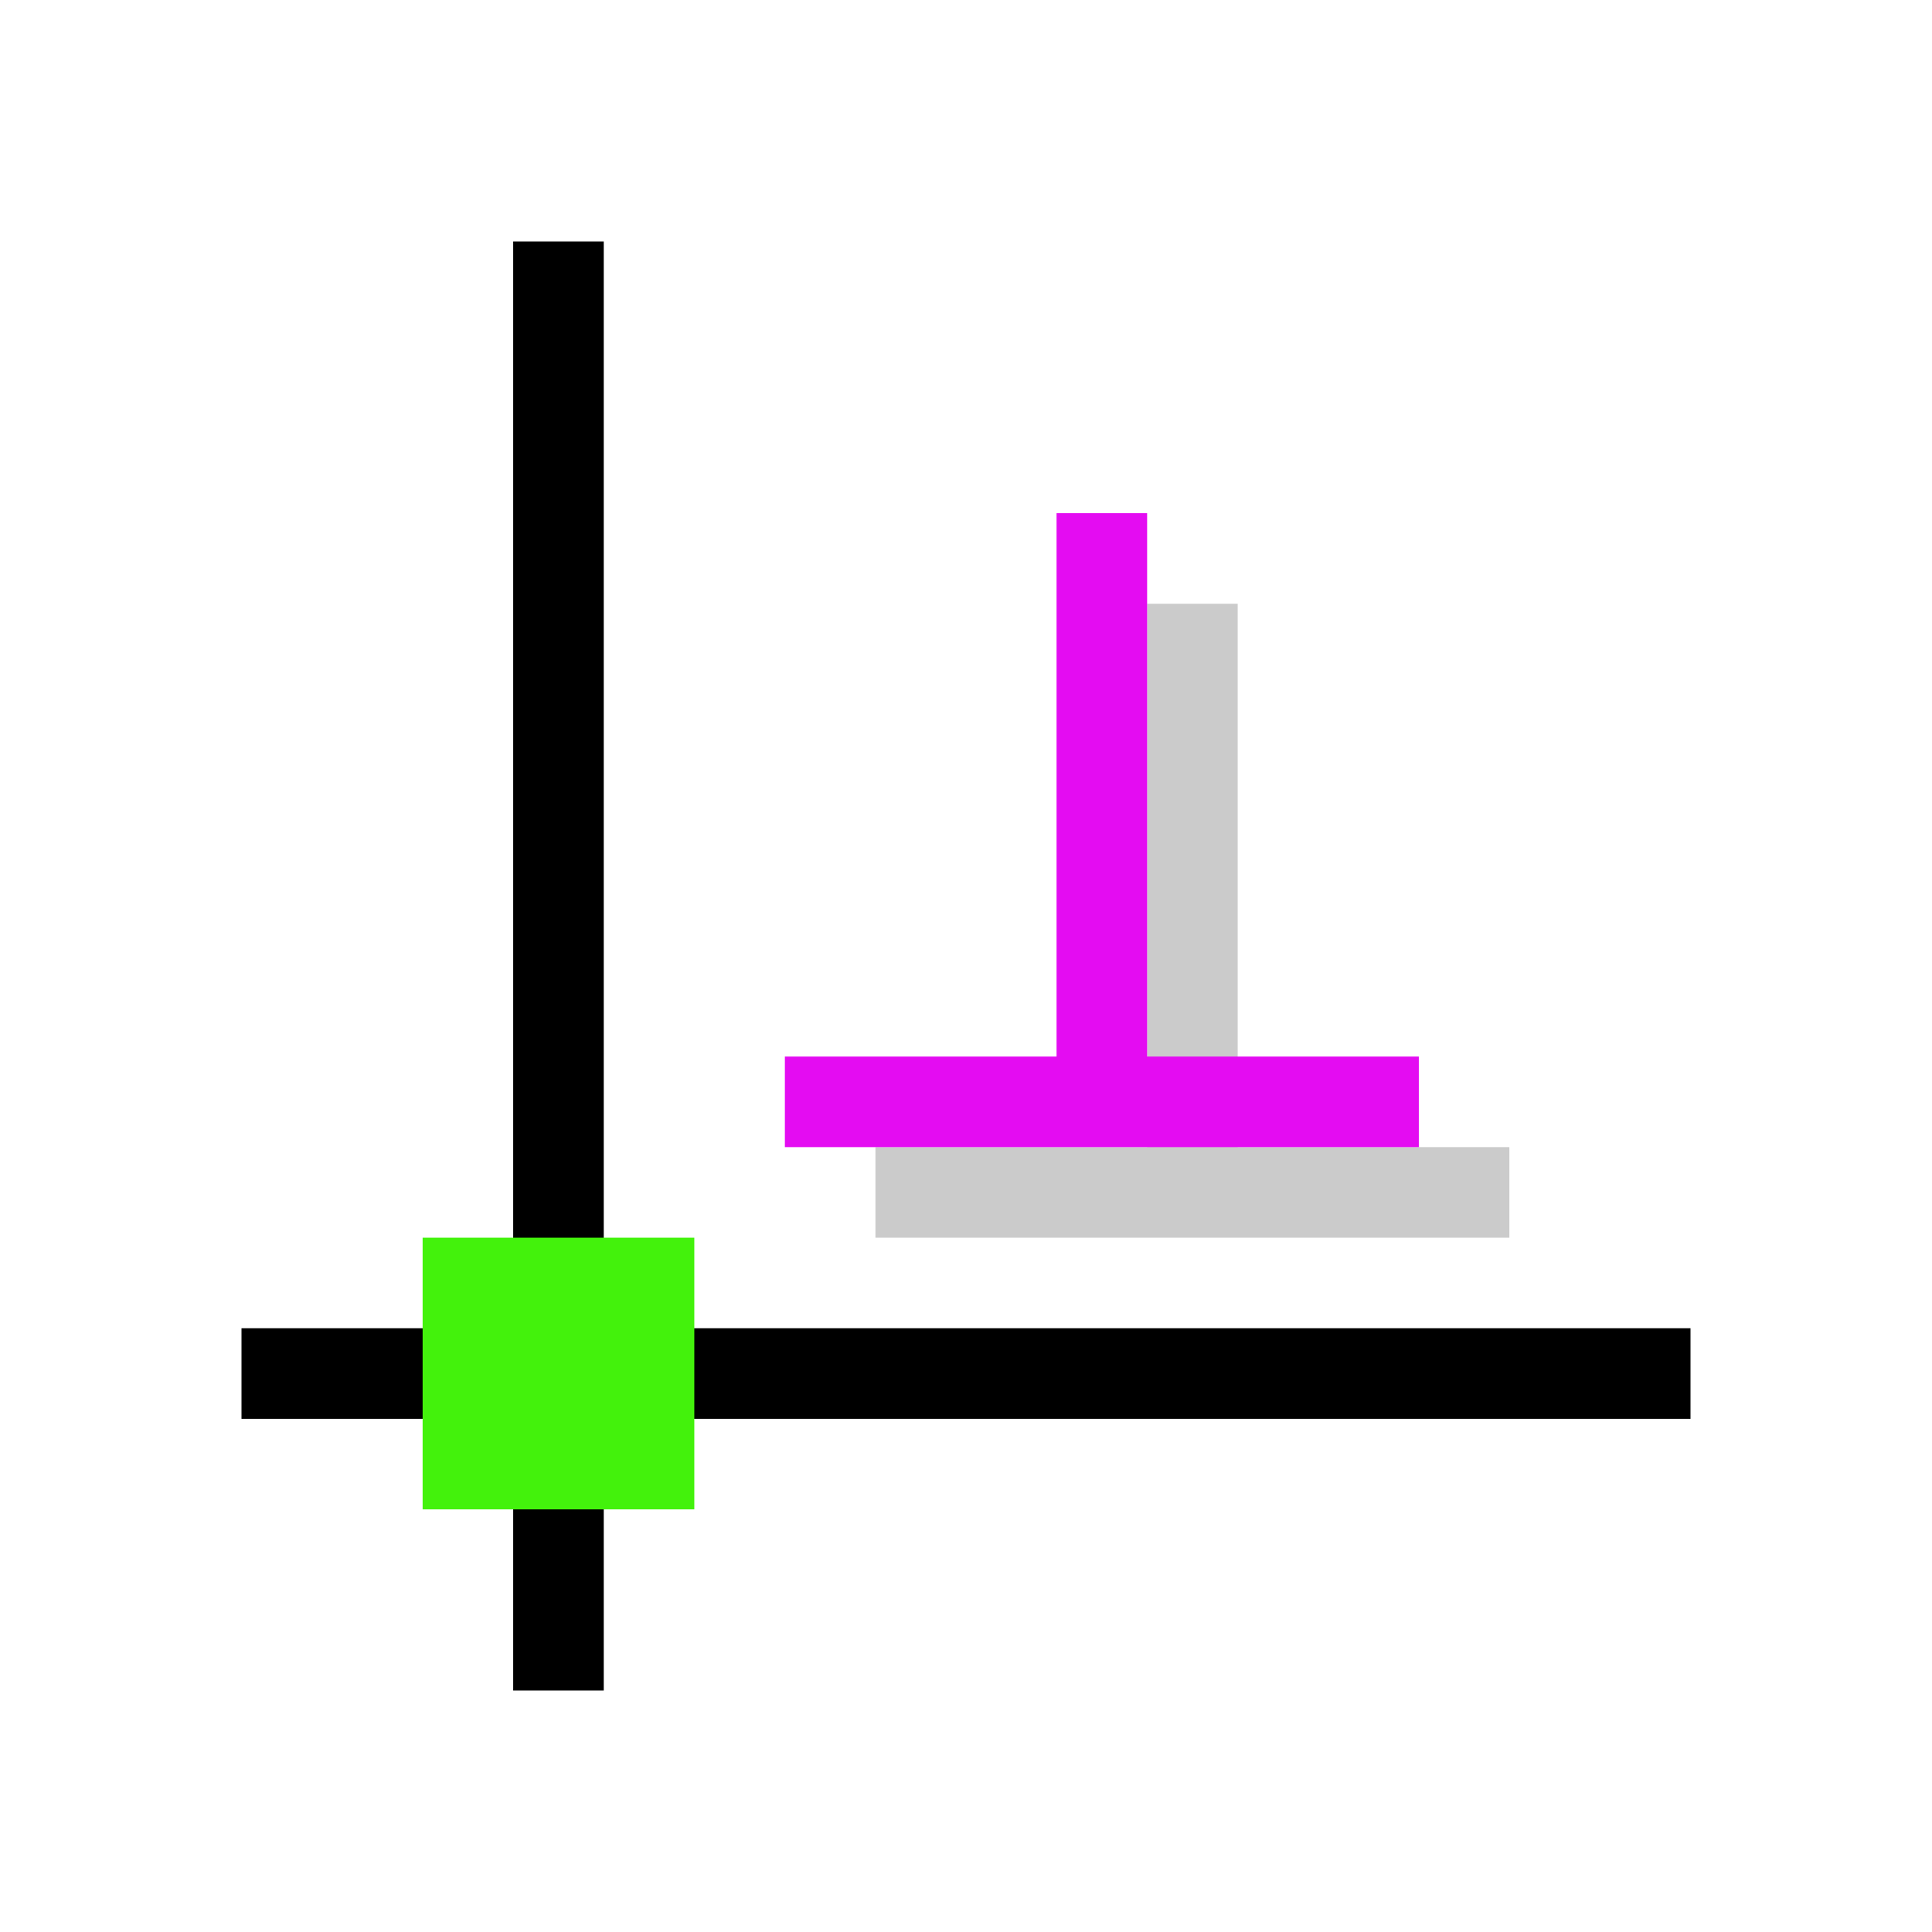
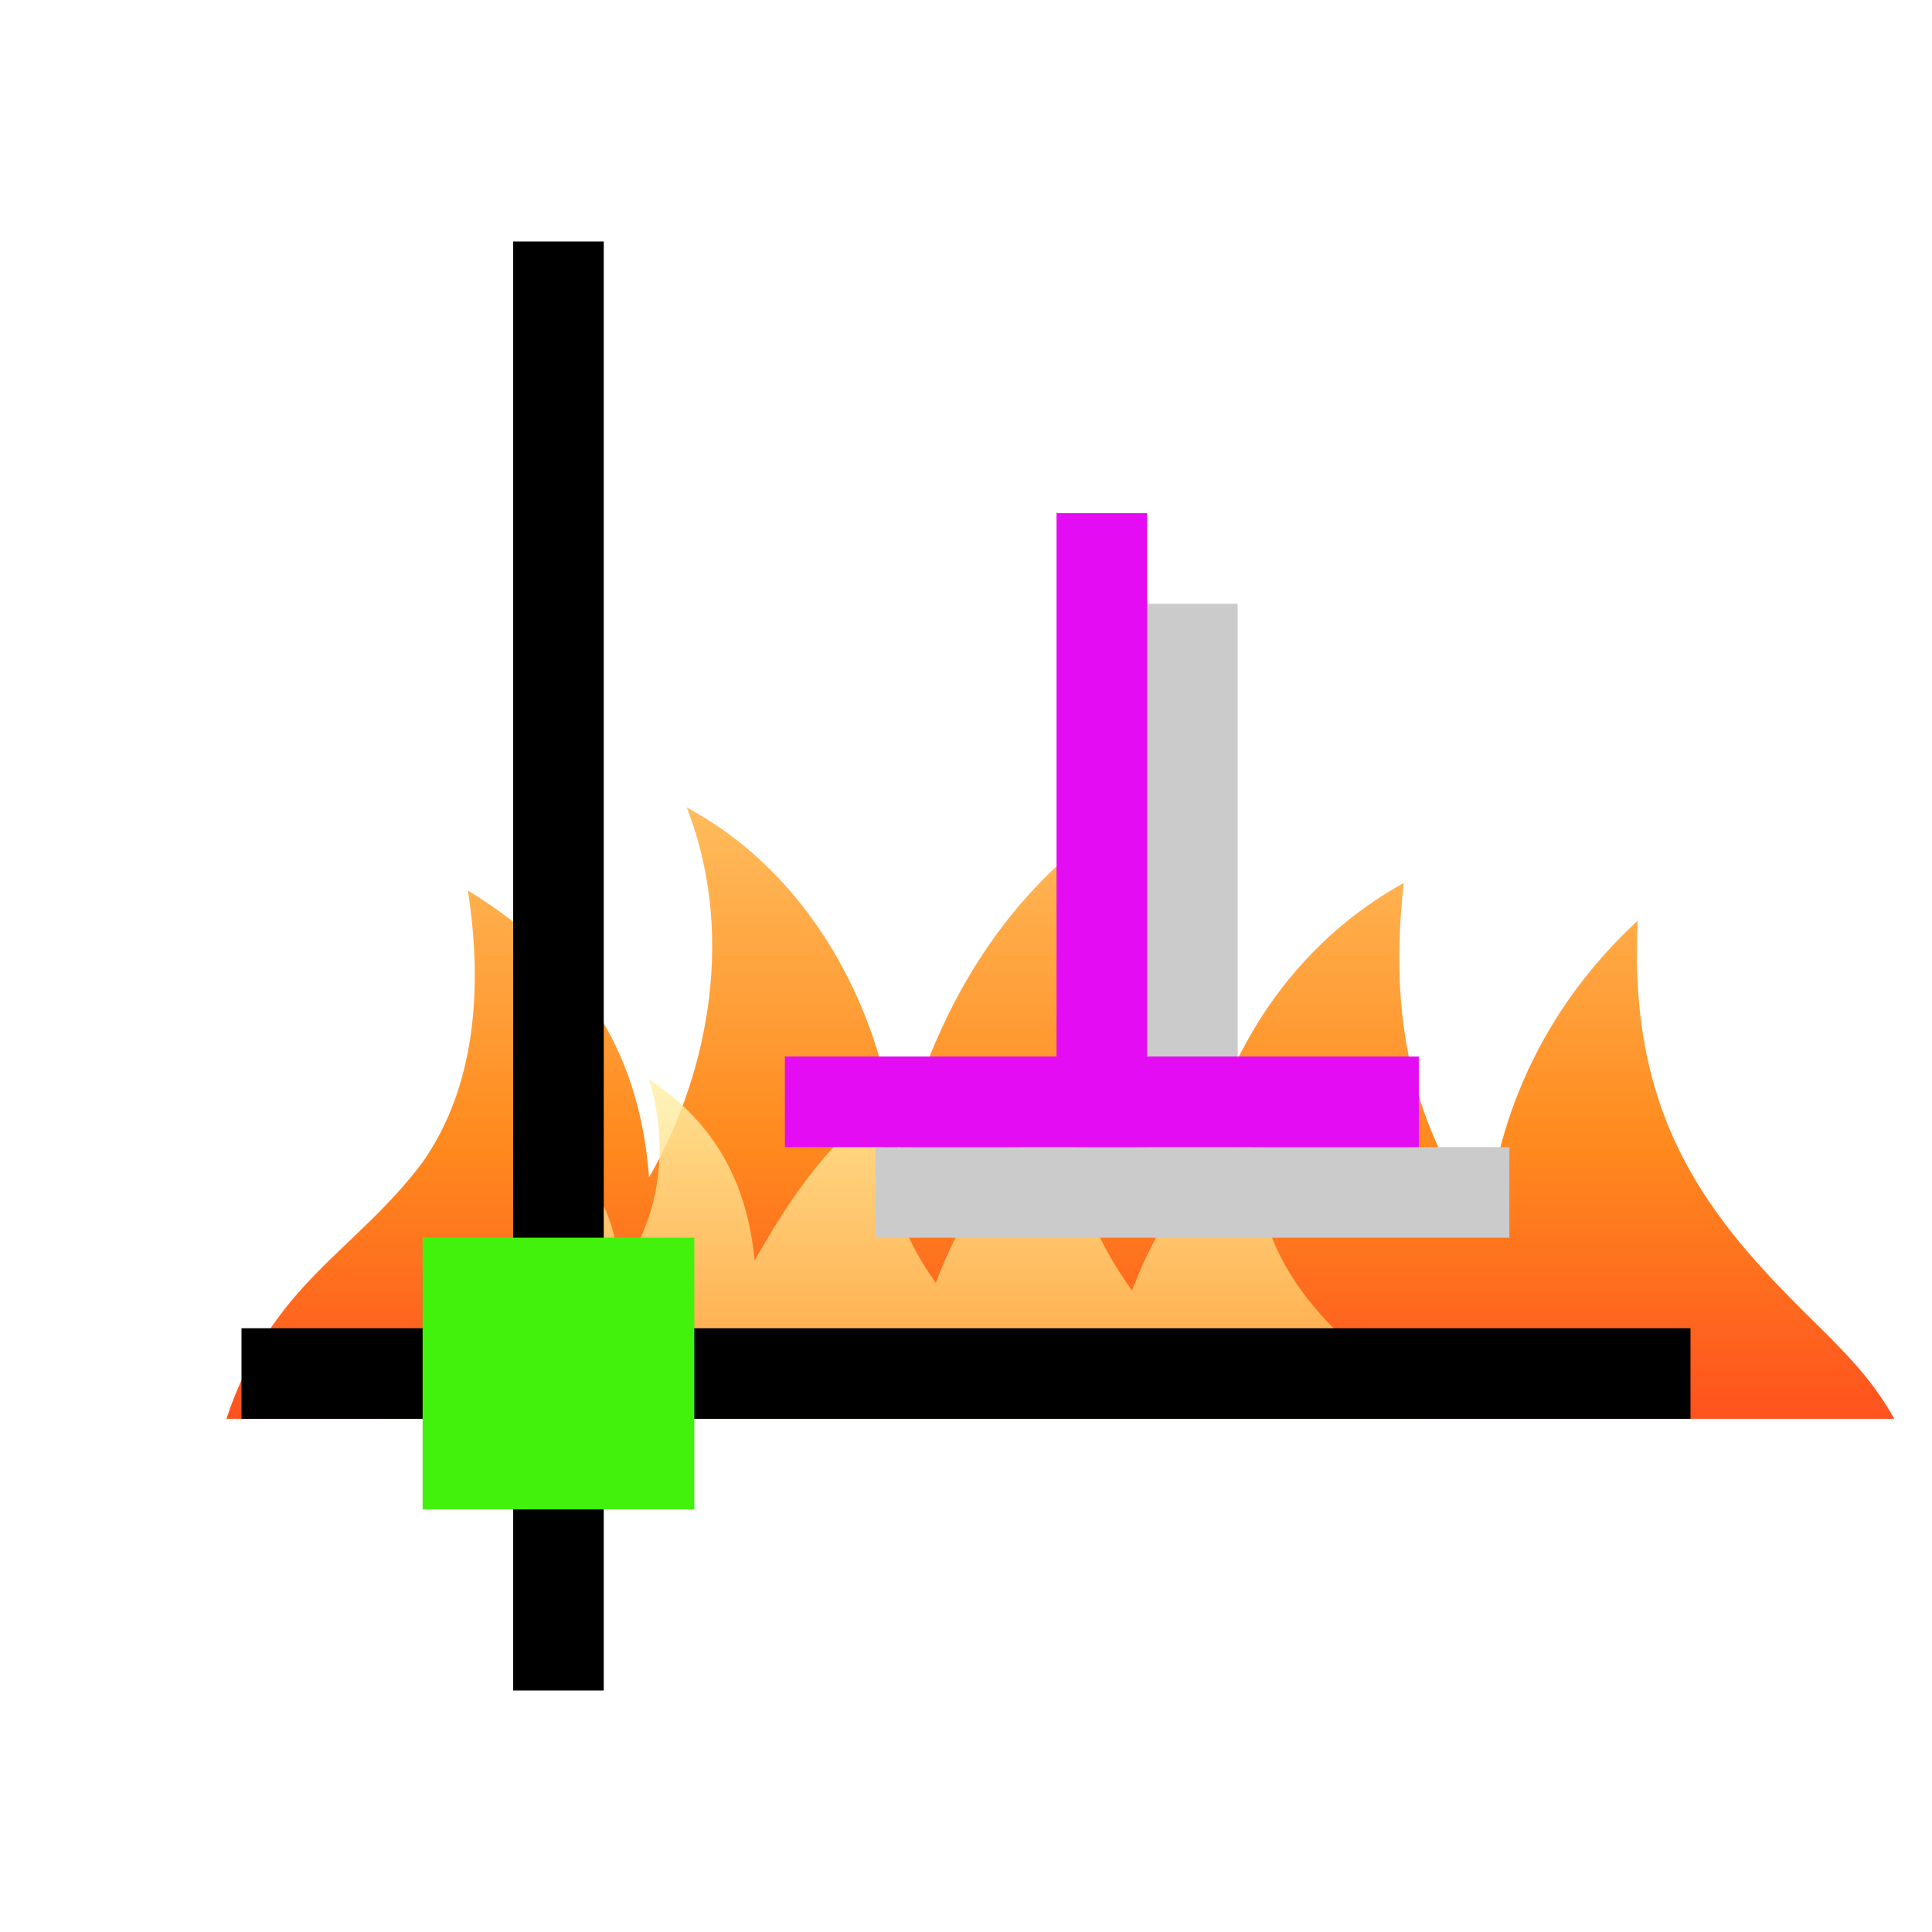
<svg xmlns="http://www.w3.org/2000/svg" version="1.1" viewBox="0 0 256 256">
+   <defs>
+     <linearGradient id="flameOuter" x1="0%" y1="100%" x2="0%" y2="0%">
+       <stop offset="0%" stop-color="#ff3b00" />
+       <stop offset="45%" stop-color="#ff7a00" />
+       <stop offset="100%" stop-color="#ffb347" />
+     </linearGradient>
+     <linearGradient id="flameInner" x1="0%" y1="100%" x2="0%" y2="0%">
+       <stop offset="0%" stop-color="#ffb347" />
+       <stop offset="100%" stop-color="#fff1a8" />
+     </linearGradient>
+   </defs>
  <g>
+     <path d="m30 188c6-18 17-22 26-34 7-10 8-23 6-36 18 11 23 25 24 38 7-12 12-31 5-49 15 8 26 25 28 46 3-12 9-28 23-40 2 19 6 34 16 47 2-15 10-33 28-43-2 18 1 32 11 46 1-14 7-29 20-41-1 20 5 32 13 42 9 11 16 15 21 24h-221z" fill="url(#flameOuter)" opacity=".88" />
+     <path d="m50 188c4-10 11-13 16-20 4-5 5-12 4-19 9 6 12 13 12 20 5-7 7-16 4-26 9 6 13 14 14 24 4-7 9-15 17-21 0 10 2 17 7 24 3-8 8-17 18-23 0 10 3 17 8 24 3-8 8-16 16-22 0 11 3 18 8 24 4 5 10 9 14 15h-138z" fill="url(#flameInner)" opacity=".82" />
    <path d="m116 152h84v12h-84z" fill="#cbcbcb" />
    <path d="m152 80h12v74h-12z" fill="#cbcbcb" />
    <path d="m104 140h84v12h-84z" fill="#e40cf2" />
    <path d="m140 68h12v74h-12z" fill="#e40cf2" />
    <path d="m68 32h12v192h-12z" />
    <path d="m32 176h192v12h-192z" />
    <path d="m56 164h36v36h-36z" fill="#43f20c" />
  </g>
</svg>
